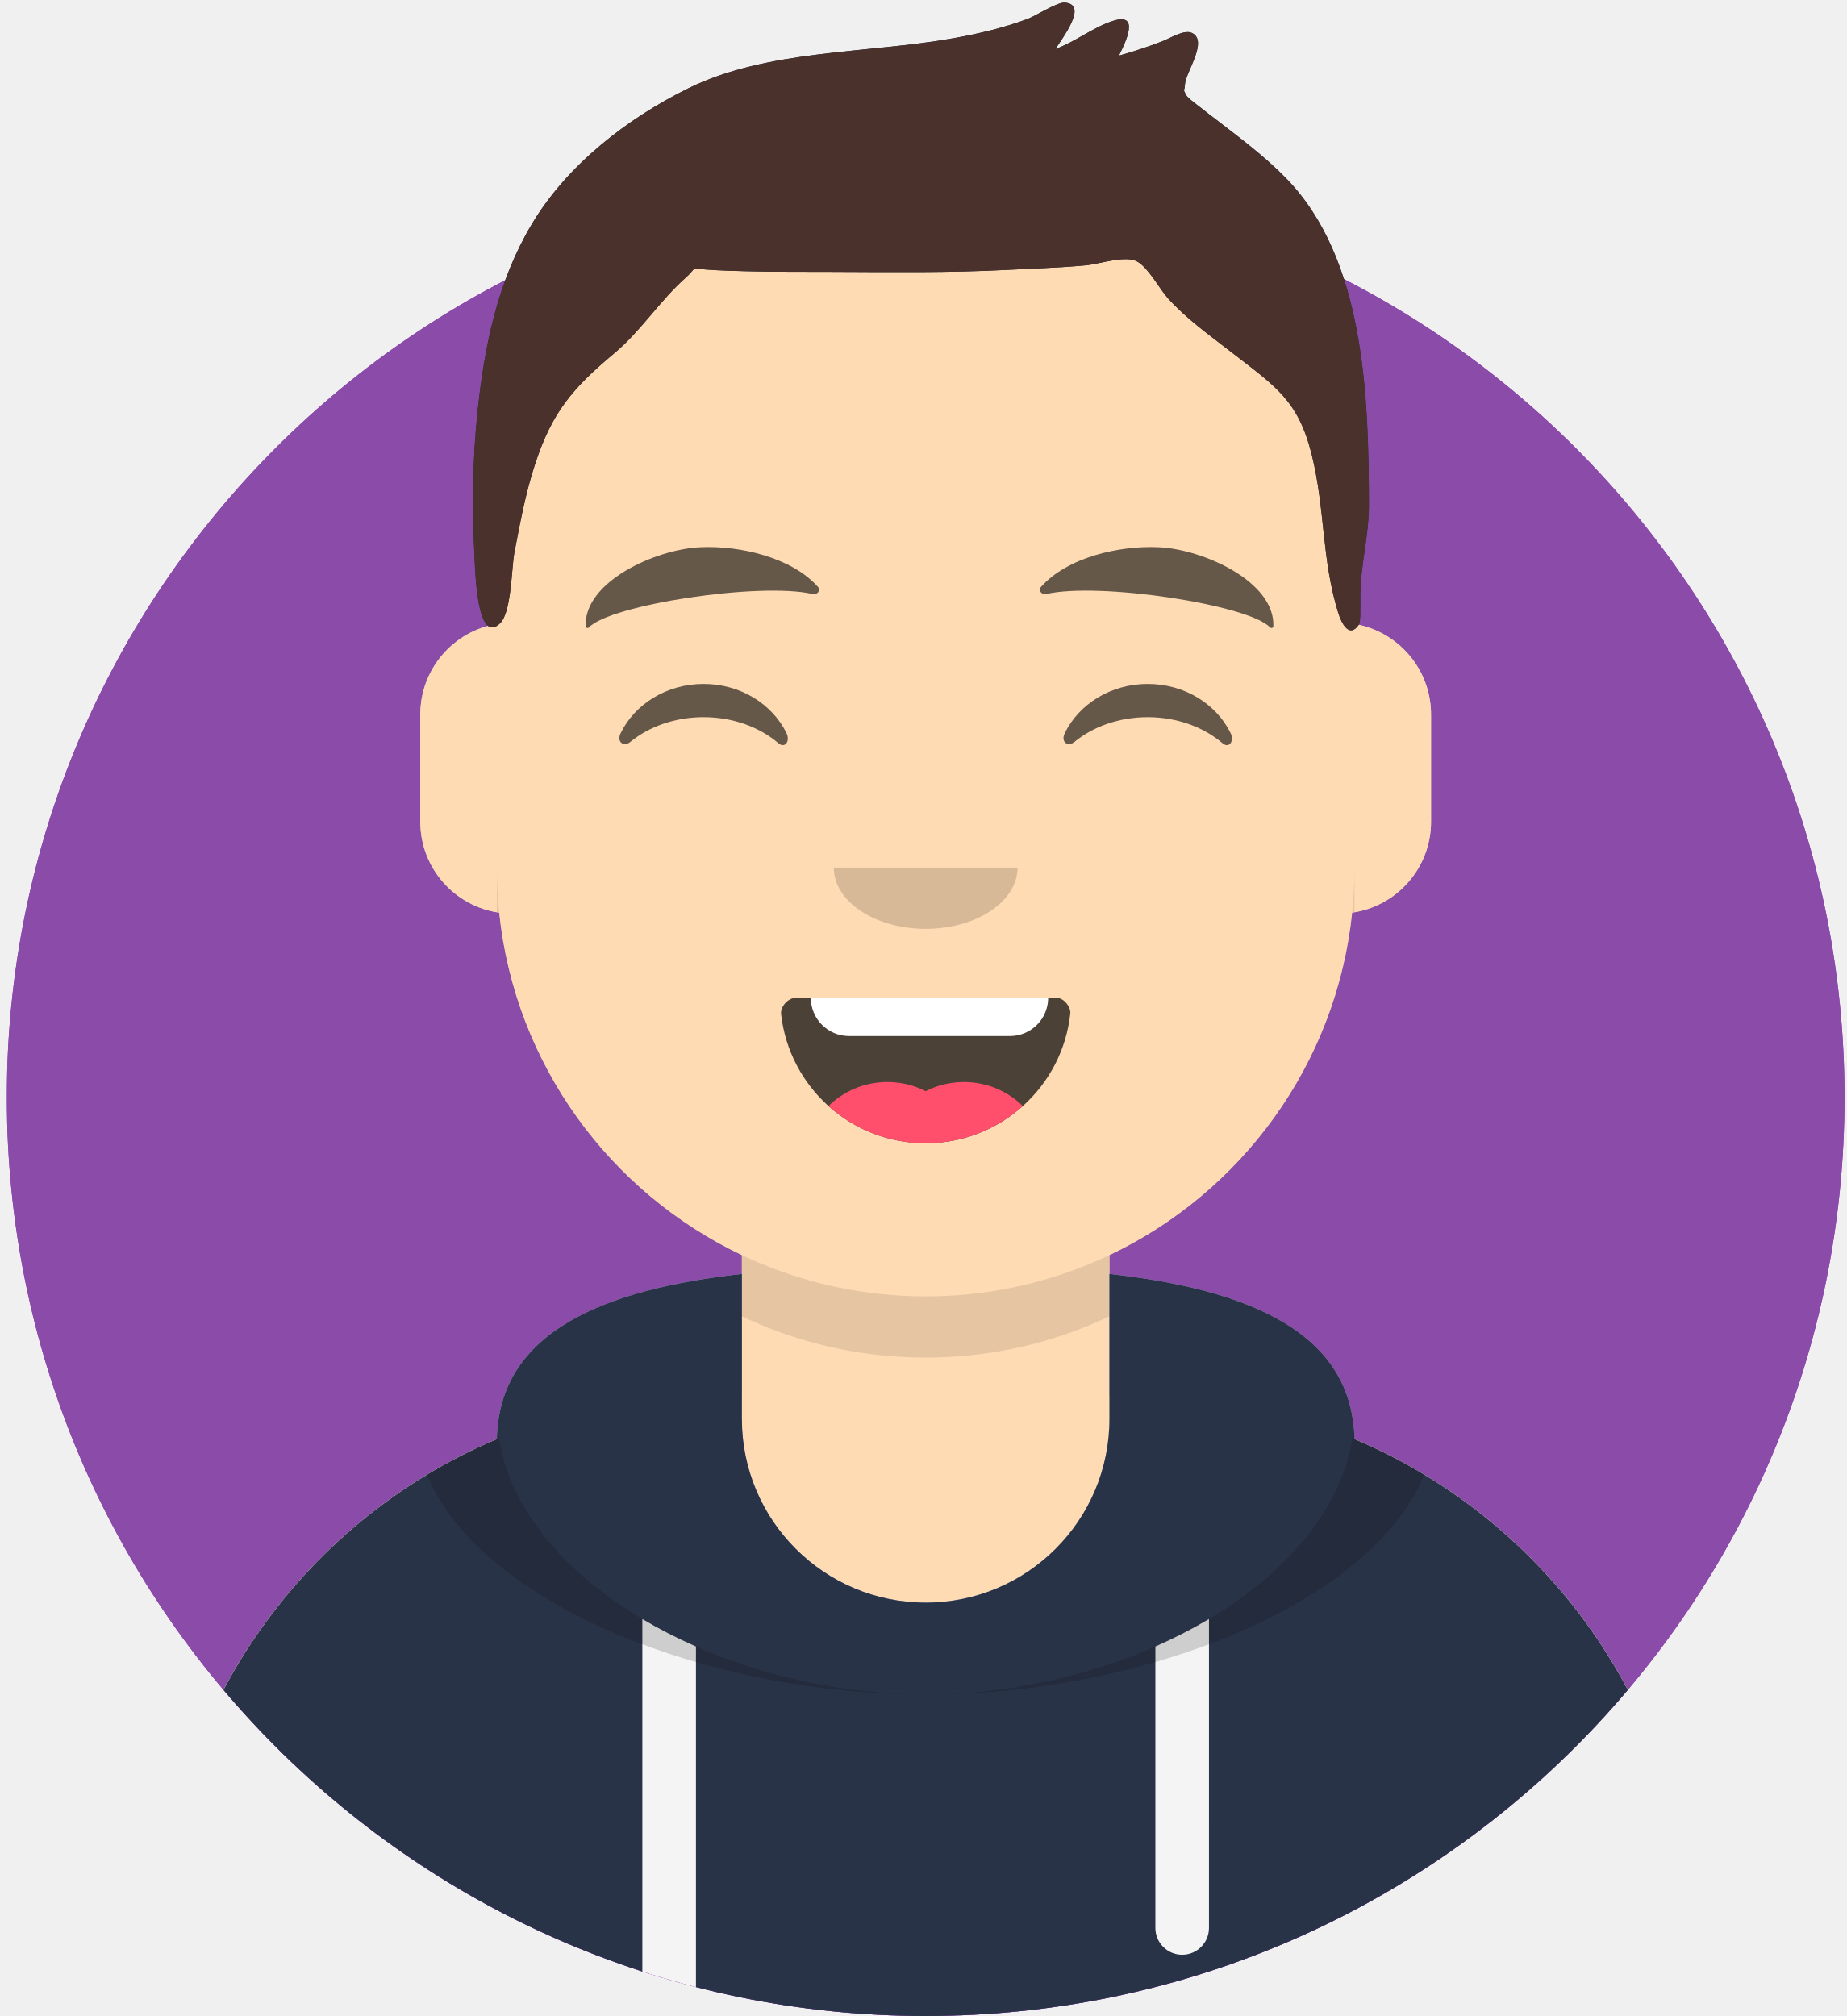
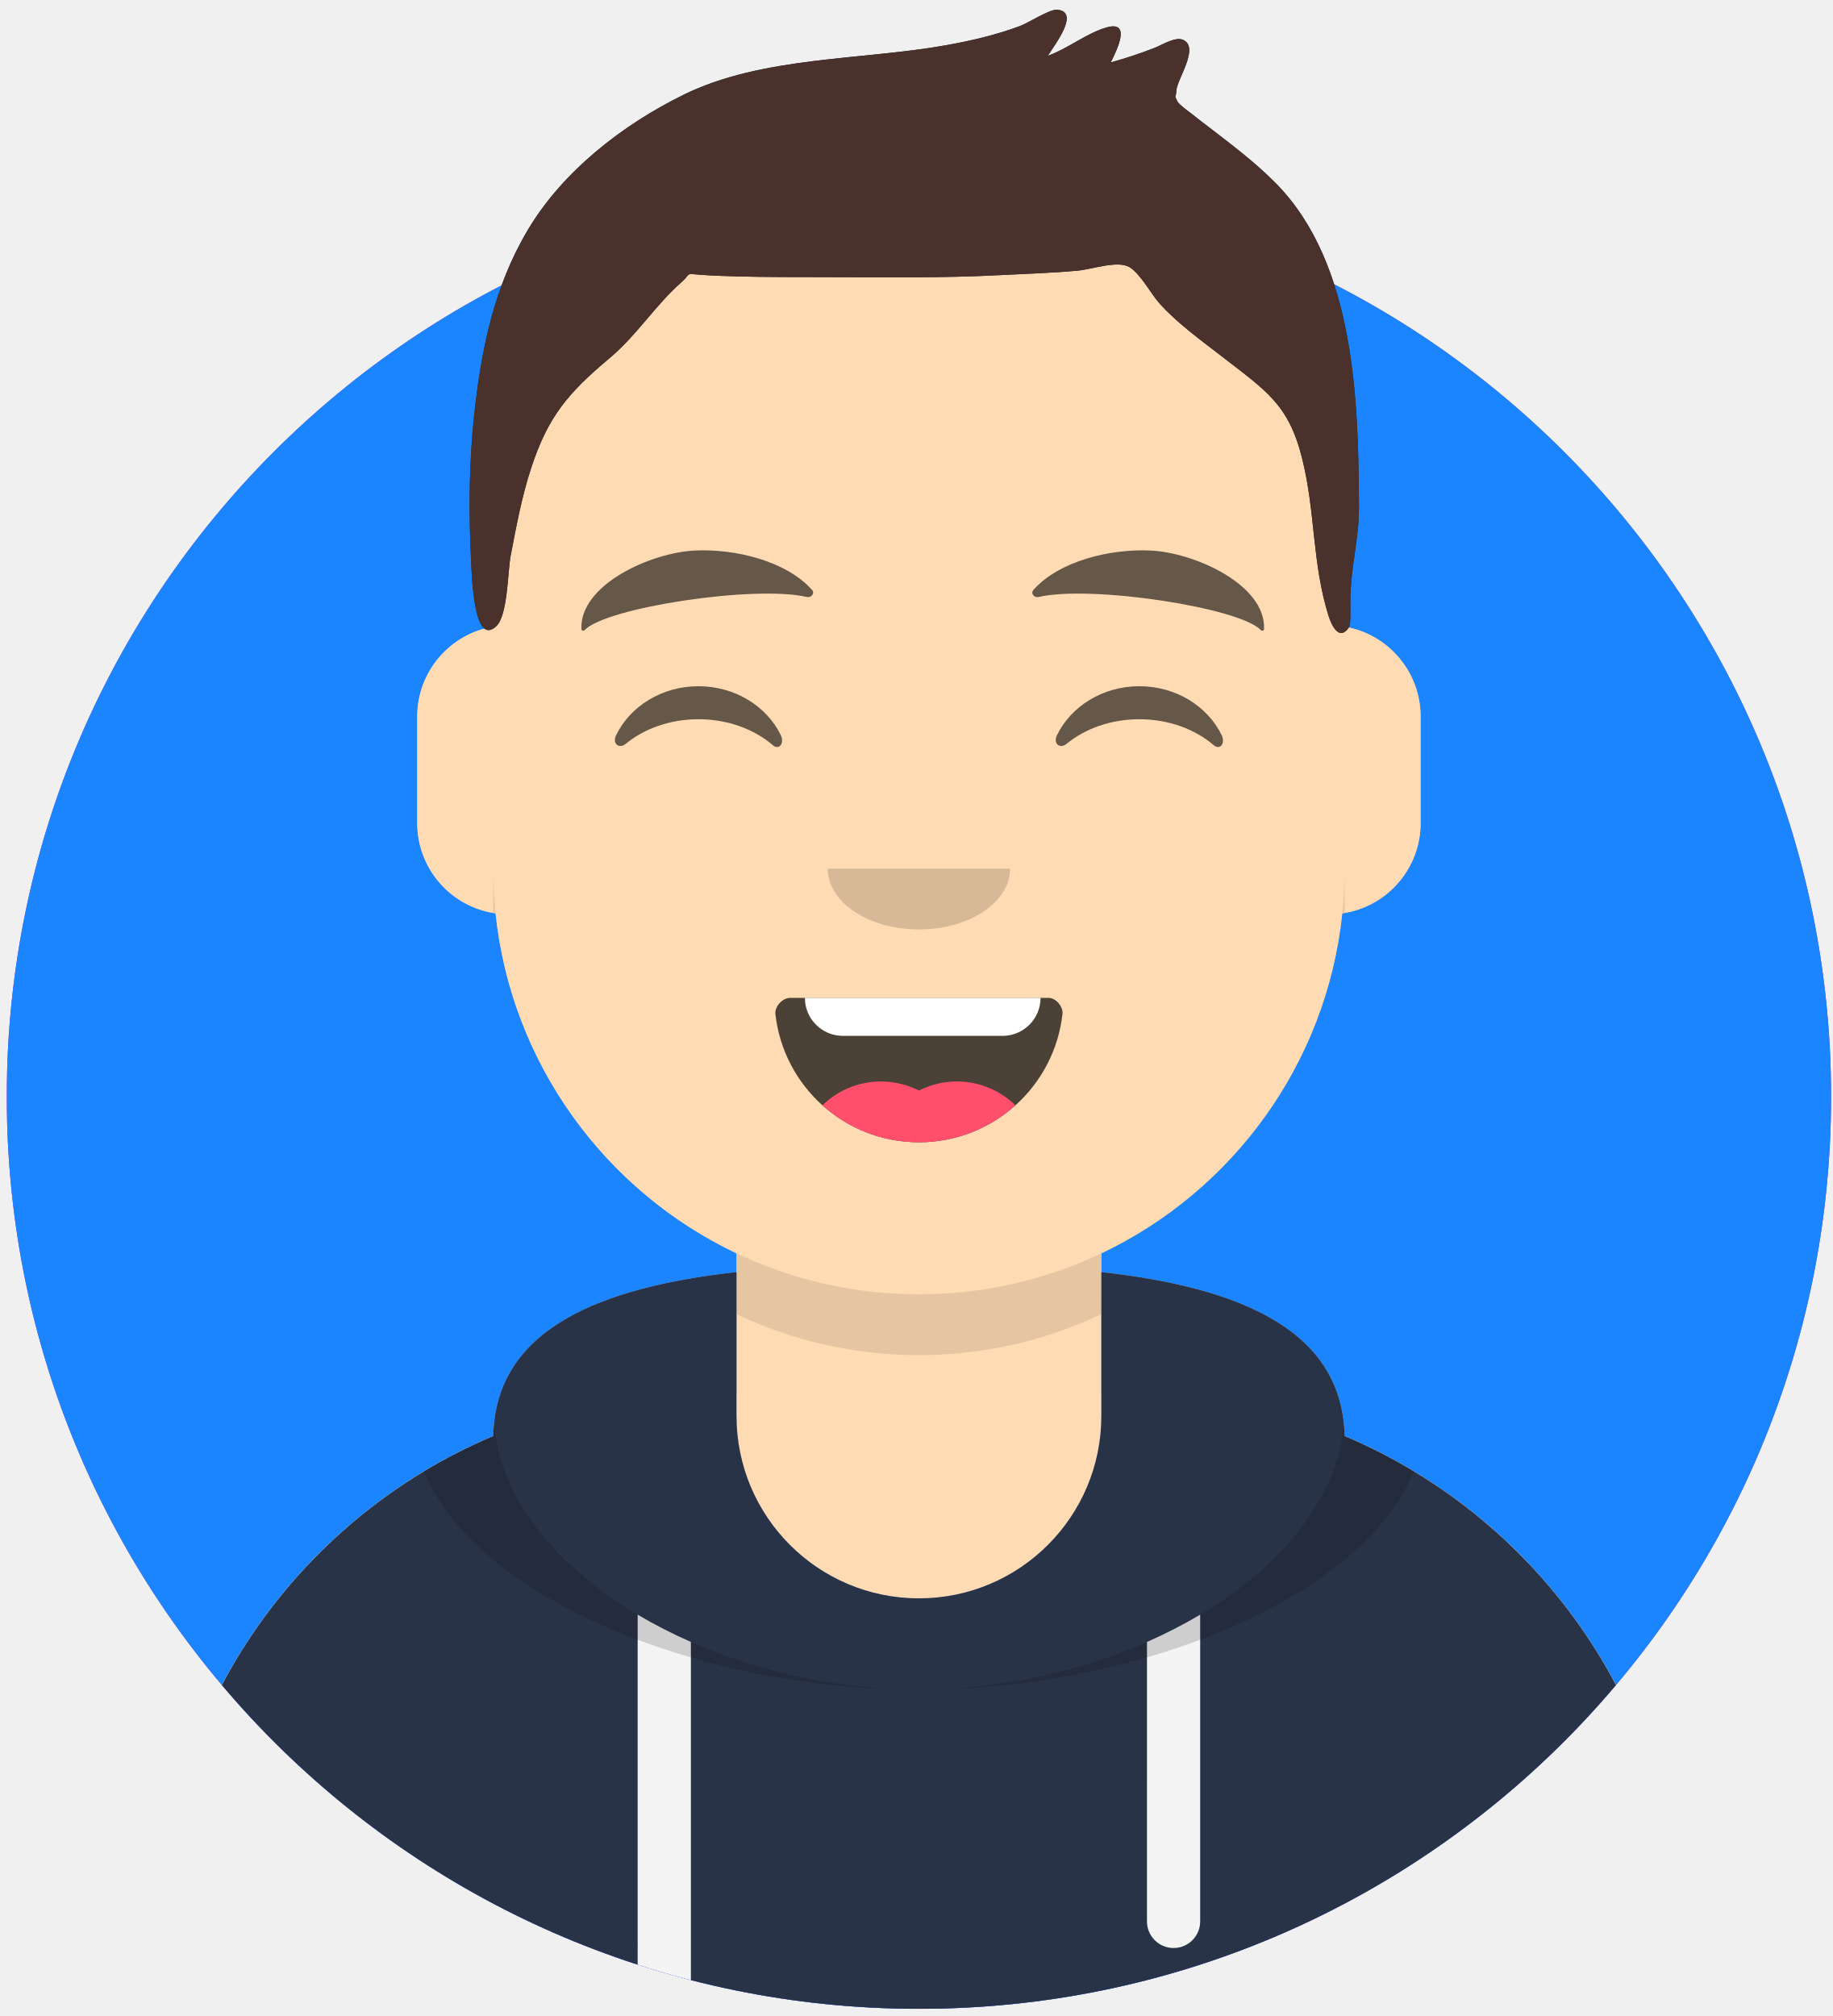
- <svg xmlns="http://www.w3.org/2000/svg" xmlns:xlink="http://www.w3.org/1999/xlink" width="217px" height="237px" viewBox="0 0 217 237" version="1.1">
+ <svg xmlns="http://www.w3.org/2000/svg" xmlns:xlink="http://www.w3.org/1999/xlink" width="250px" height="275px" viewBox="0 0 217 237" version="1.1">
  <defs>
    <circle id="path-1" cx="108" cy="108" r="108" />
    <path d="M-3.19744231e-14,144 L-3.19744231e-14,-1.42108547e-14 L237.6,-1.42108547e-14 L237.6,144 L226.8,144 C226.8,203.647 178.447,252 118.8,252 C59.153,252 10.8,203.647 10.8,144 L10.8,144 L-3.19744231e-14,144 Z" id="path-3" />
    <path d="M90,0 C117.835,-5.11323436e-15 140.4,22.565 140.4,50.4 L140.401,55.949 C145.508,56.807 149.4,61.249 149.4,66.6 L149.4,79.2 C149.4,84.647 145.367,89.152 140.125,89.893 C138.265,107.718 127.114,122.78 111.601,130.149 L111.6,146.7 L115.2,146.7 C150.988,146.7 180,175.712 180,211.5 L180,219.6 L0,219.6 L0,211.5 C-4.38277231e-15,175.712 29.012,146.7 64.8,146.7 L68.4,146.7 L68.4,130.15 C52.886,122.78 41.735,107.718 39.875,89.893 C34.633,89.152 30.6,84.647 30.6,79.2 L30.6,66.6 C30.6,61.249 34.492,56.806 39.6,55.949 L39.6,50.4 C39.6,22.565 62.165,5.11323436e-15 90,0 Z" id="path-5" />
    <path d="M140.401,11.764 C156.691,13.587 169.2,18.597 169.2,31.569 L169.194,31.18 C192.467,41.01 208.8,64.047 208.8,90.9 L208.8,99 L28.8,99 L28.8,90.9 C28.8,64.047 45.133,41.01 68.406,31.18 C68.653,18.496 81.073,13.568 97.2,11.764 L97.2,28.8 C97.2,40.729 106.871,50.4 118.8,50.4 C130.729,50.4 140.4,40.729 140.4,28.8 L140.4,28.8 Z" id="path-7" />
    <path d="M31.606,13.615 C32.558,22.158 39.803,28.8 48.6,28.8 C57.424,28.8 64.687,22.117 65.603,13.536 C65.676,12.845 64.905,11.7 63.938,11.7 C50.534,11.7 40.264,11.7 33.378,11.7 C32.406,11.7 31.511,12.761 31.606,13.615 Z" id="path-9" />
    <rect id="path-11" x="0" y="0" width="237.6" height="252" />
    <path d="M118.135,20.928 C115.651,18.39 112.767,16.236 109.962,14.076 C109.343,13.6 108.715,13.135 108.109,12.641 C107.972,12.528 106.563,11.519 106.394,11.148 C105.988,10.254 106.224,10.95 106.28,9.884 C106.35,8.535 109.1,4.727 107.048,3.854 C106.146,3.47 104.536,4.492 103.67,4.83 C101.977,5.49 100.263,6.054 98.512,6.54 C99.351,4.869 100.95,1.524 97.944,2.419 C95.603,3.116 93.421,4.91 91.068,5.753 C91.847,4.477 94.96,0.523 92.147,0.302 C91.271,0.233 88.724,1.875 87.782,2.226 C84.959,3.275 82.075,3.953 79.111,4.487 C69.033,6.304 57.248,5.786 47.923,10.374 C40.735,13.911 33.636,19.4 29.484,26.389 C25.481,33.125 23.984,40.498 23.146,48.217 C22.532,53.882 22.482,59.738 22.769,65.424 C22.863,67.287 23.073,75.874 25.779,73.273 C27.127,71.978 27.117,66.745 27.457,64.974 C28.133,61.451 28.783,57.911 29.91,54.5 C31.895,48.49 34.238,45.687 39.184,41.547 C42.359,38.89 44.588,35.3 47.625,32.62 C48.99,31.416 47.949,31.542 50.143,31.7 C51.616,31.806 53.097,31.846 54.574,31.885 C57.99,31.974 61.412,31.951 64.829,31.963 C71.711,31.988 78.561,32.085 85.437,31.725 C88.492,31.565 91.556,31.478 94.603,31.195 C96.306,31.038 99.326,29.947 100.728,30.78 C102.01,31.543 103.342,34.034 104.263,35.054 C106.438,37.464 109.032,39.305 111.576,41.282 C116.881,45.403 119.559,46.98 121.17,53.421 C122.775,59.838 122.325,65.791 124.312,72.106 C124.662,73.217 125.586,75.13 126.726,73.415 C126.937,73.096 126.883,71.345 126.883,70.337 C126.883,66.27 127.913,63.218 127.9,59.123 C127.849,46.674 127.447,30.442 118.135,20.928 Z" id="path-13" />
  </defs>
  <g id="Website" stroke="none" stroke-width="1" fill="none" fill-rule="evenodd">
    <g id="mf-avatar" transform="translate(-10, -15)">
      <g id="Circle" transform="translate(10.8, 36)">
        <mask id="mask-2" fill="white">
          <use xlink:href="#path-1" />
        </mask>
        <use id="Circle-Background" fill="#972dc2" xlink:href="#path-1" />
-         <g id="🖍-Circle-Color" mask="url(#mask-2)" fill="#8a4ca8">
+         <g id="🖍-Circle-Color" mask="url(#mask-2)" fill="#1a85ff">
          <rect id="🖍Color" x="0" y="0" width="216.445" height="216" />
        </g>
      </g>
      <mask id="mask-4" fill="white">
        <use xlink:href="#path-3" />
      </mask>
      <g id="Mask" />
      <g id="Avataaar" mask="url(#mask-4)">
        <g id="Body" transform="translate(28.8, 32.4)">
          <mask id="mask-6" fill="white">
            <use xlink:href="#path-5" />
          </mask>
          <use fill="#D0C6AC" xlink:href="#path-5" />
          <g id="Skin/👶🏻-05-Pale" mask="url(#mask-6)" fill="#FFDBB4">
            <g transform="translate(-28.8, 0)" id="Color">
              <rect x="0" y="0" width="238.384" height="220.355" />
            </g>
          </g>
          <path d="M39.6,84.6 C39.6,112.435 62.165,135 90,135 C117.835,135 140.4,112.435 140.4,84.6 L140.4,84.6 L140.4,91.8 C140.4,119.635 117.835,142.2 90,142.2 C62.165,142.2 39.6,119.635 39.6,91.8 Z" id="Neck-Shadow" fill-opacity="0.1" fill="#000000" mask="url(#mask-6)" />
        </g>
        <g id="Clothing/Hoodie" transform="translate(0, 153)">
          <mask id="mask-8" fill="white">
            <use xlink:href="#path-7" />
          </mask>
          <use id="Hoodie" fill="#B7C1DB" fill-rule="evenodd" xlink:href="#path-7" />
          <g id="Color/Palette/Slate" mask="url(#mask-8)" fill="#293347" fill-rule="evenodd">
            <rect id="🖍Color" x="0" y="0" width="238.491" height="99" />
          </g>
          <path d="M91.8,55.565 L91.8,99 L85.5,99 L85.499,52.335 C87.483,53.514 89.592,54.594 91.8,55.565 Z M152.101,52.334 L152.1,88.65 C152.1,90.39 150.69,91.8 148.95,91.8 C147.21,91.8 145.8,90.39 145.8,88.65 L145.801,55.565 C148.009,54.594 150.118,53.513 152.101,52.334 Z" id="Straps" fill="#F4F4F4" fill-rule="evenodd" mask="url(#mask-8)" />
          <path d="M155.733,11.451 C169.28,14.013 178.65,19.118 178.65,29.077 C178.65,46.818 148.916,61.2 118.8,61.2 C88.684,61.2 58.95,46.818 58.95,29.077 C58.95,19.118 68.32,14.013 81.867,11.451 C73.689,14.466 68.4,19.534 68.4,27.969 C68.4,46.322 93.439,61.2 118.8,61.2 C144.161,61.2 169.2,46.322 169.2,27.969 C169.2,19.71 164.13,14.679 156.241,11.642 Z" id="Shadow" fill-opacity="0.16" fill="#000000" fill-rule="evenodd" mask="url(#mask-8)" />
        </g>
        <g id="Face" transform="translate(68.4, 73.8)">
          <g id="Mouth/Smile" transform="translate(1.8, 46.8)">
            <mask id="mask-10" fill="white">
              <use xlink:href="#path-9" />
            </mask>
            <use id="Mouth" fill-opacity="0.7" fill="#000000" fill-rule="evenodd" xlink:href="#path-9" />
            <path d="M39.6,1.8 L58.5,1.8 C60.985,1.8 63,3.815 63,6.3 L63,11.7 C63,14.185 60.985,16.2 58.5,16.2 L39.6,16.2 C37.115,16.2 35.1,14.185 35.1,11.7 L35.1,6.3 C35.1,3.815 37.115,1.8 39.6,1.8 Z" id="Teeth" fill="#FFFFFF" fill-rule="evenodd" mask="url(#mask-10)" />
            <g id="Tongue" stroke-width="1" fill-rule="evenodd" mask="url(#mask-10)" fill="#FF4F6D">
              <g transform="translate(34.2, 21.6)">
                <circle cx="9.9" cy="9.9" r="9.9" />
                <circle cx="18.9" cy="9.9" r="9.9" />
              </g>
            </g>
          </g>
          <g id="Nose/Default" transform="translate(25.2, 36)" fill="#000000" fill-opacity="0.16">
            <path d="M14.4,7.2 C14.4,11.176 19.235,14.4 25.2,14.4 L25.2,14.4 C31.165,14.4 36,11.176 36,7.2" id="Nose" />
          </g>
          <g id="Eyes/Happy-😁" transform="translate(0, 7.2)" fill="#000000" fill-opacity="0.6">
            <path d="M14.544,20.203 C16.206,16.784 19.948,14.4 24.298,14.4 C28.632,14.4 32.363,16.767 34.034,20.166 C34.53,21.176 33.824,22.003 33.112,21.39 C30.906,19.494 27.773,18.309 24.298,18.309 C20.931,18.309 17.886,19.421 15.694,21.214 C14.892,21.87 14.058,21.203 14.544,20.203 Z" id="Squint" />
            <path d="M66.744,20.203 C68.406,16.784 72.148,14.4 76.498,14.4 C80.832,14.4 84.563,16.767 86.234,20.166 C86.73,21.176 86.024,22.003 85.312,21.39 C83.106,19.494 79.973,18.309 76.498,18.309 C73.131,18.309 70.086,19.421 67.894,21.214 C67.092,21.87 66.258,21.203 66.744,20.203 Z" id="Squint" />
          </g>
          <g id="Eyebrow/Natural/Default-Natural" fill="#000000" fill-opacity="0.6">
            <path d="M23.435,5.589 C18.25,6.285 10.164,10.805 10.84,16.036 C10.862,16.207 11.121,16.261 11.233,16.118 C13.471,13.248 30.774,9.033 37.075,9.913 C37.652,9.994 38.032,9.399 37.639,9.027 C34.269,5.845 28.08,4.961 23.435,5.589" id="Eyebrow" transform="translate(24.3, 10.8) rotate(5) translate(-24.3, -10.8) " />
            <path d="M76.535,5.589 C71.35,6.285 63.264,10.805 63.94,16.036 C63.962,16.207 64.221,16.261 64.333,16.118 C66.571,13.248 83.874,9.033 90.175,9.913 C90.752,9.994 91.132,9.399 90.739,9.027 C87.369,5.845 81.18,4.961 76.535,5.589" id="Eyebrow" transform="translate(77.4, 10.8) scale(-1, 1) rotate(5) translate(-77.4, -10.8) " />
          </g>
        </g>
        <g id="Top">
          <mask id="mask-12" fill="white">
            <use xlink:href="#path-11" />
          </mask>
          <g id="Mask" />
          <g mask="url(#mask-12)">
            <g transform="translate(43, 15)">
              <mask id="mask-14" fill="white">
                <use xlink:href="#path-13" />
              </mask>
              <use id="Short-Hair" stroke="none" fill="#1F3140" fill-rule="evenodd" xlink:href="#path-13" />
              <g id="Color/Hair/Brown-Dark" stroke="none" fill="none" mask="url(#mask-14)" fill-rule="evenodd">
                <g transform="translate(-43.1, -15)" fill="#4A312C" id="Color">
                  <rect x="0" y="0" width="239.107" height="252.406" />
                </g>
              </g>
            </g>
          </g>
        </g>
      </g>
    </g>
  </g>
</svg>
